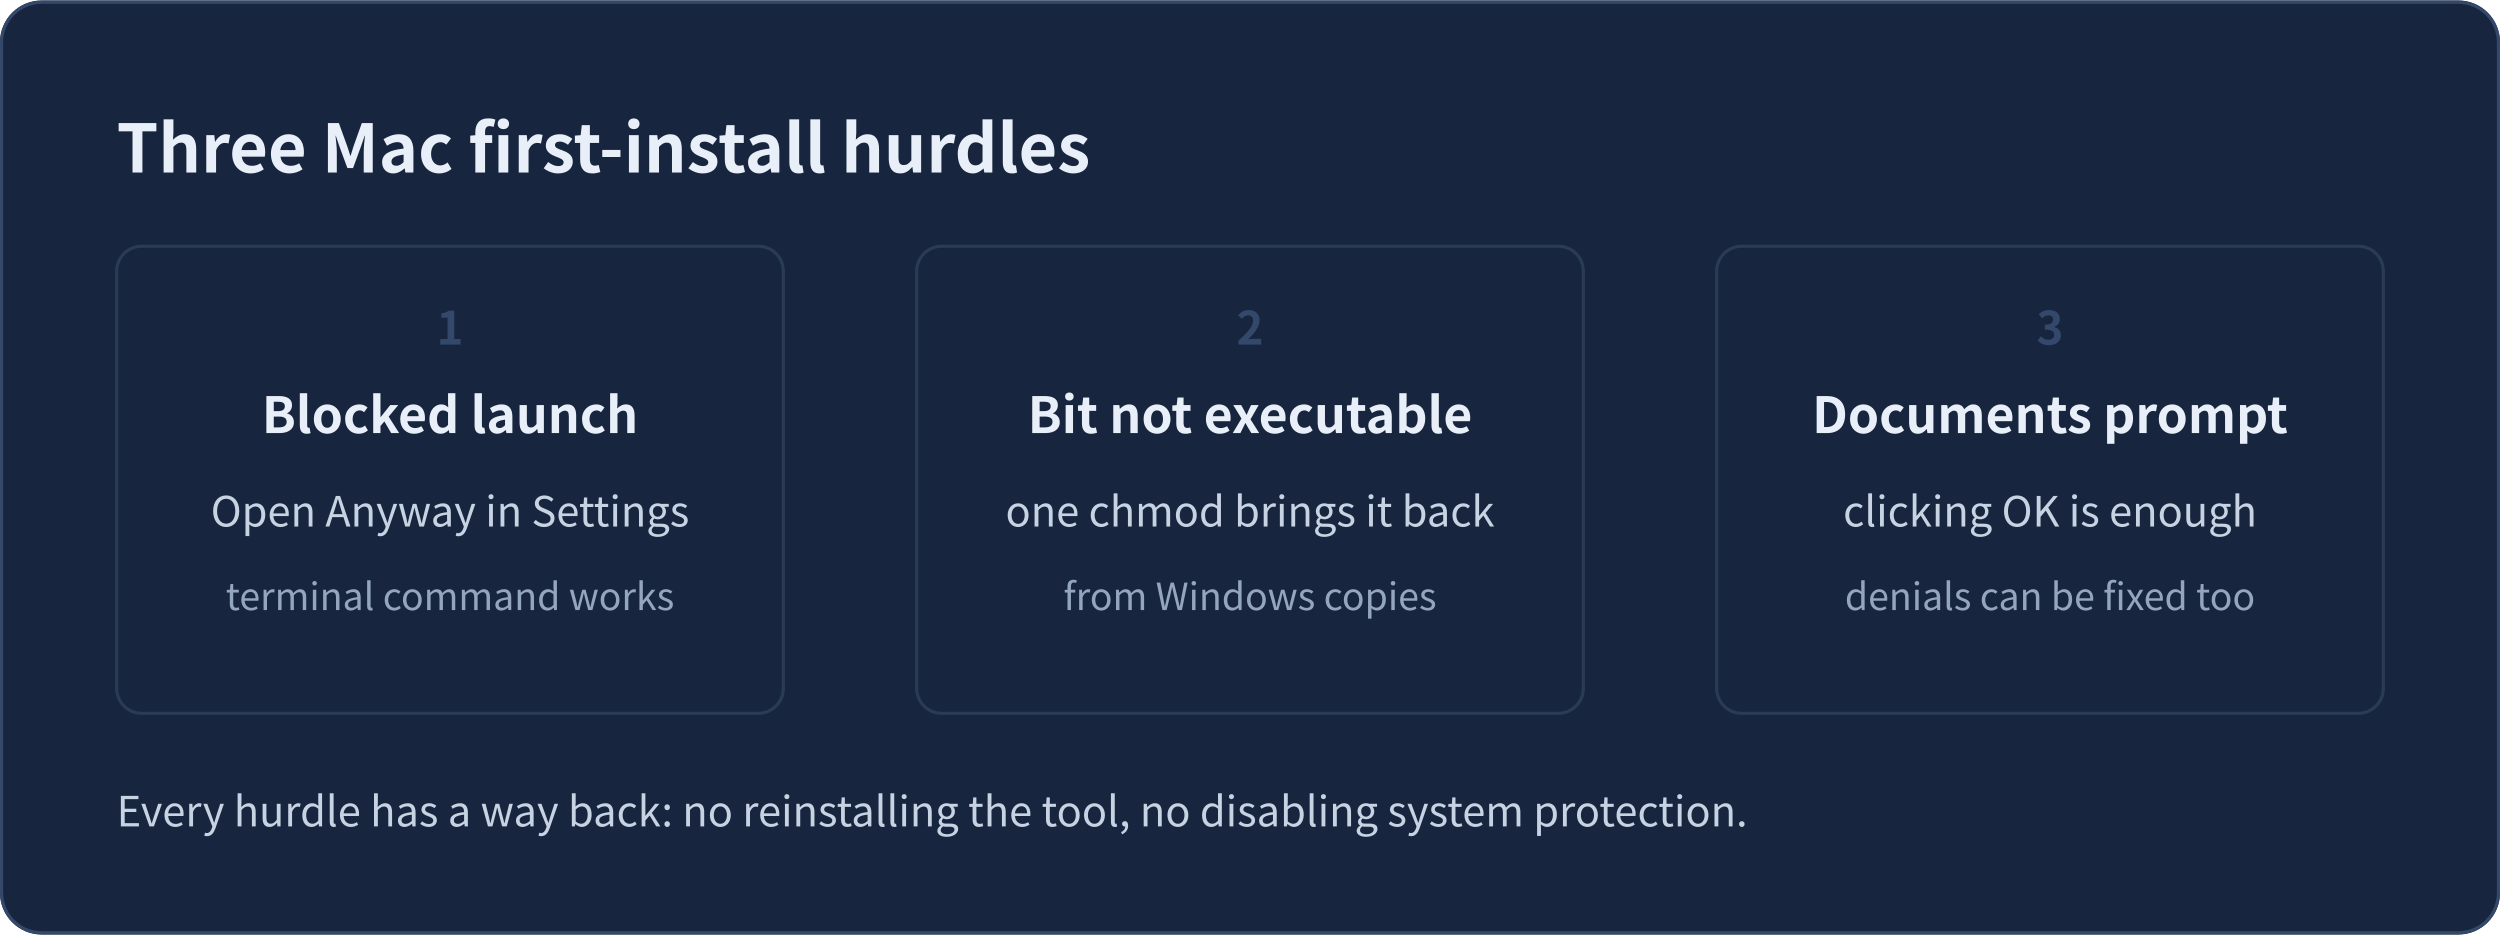
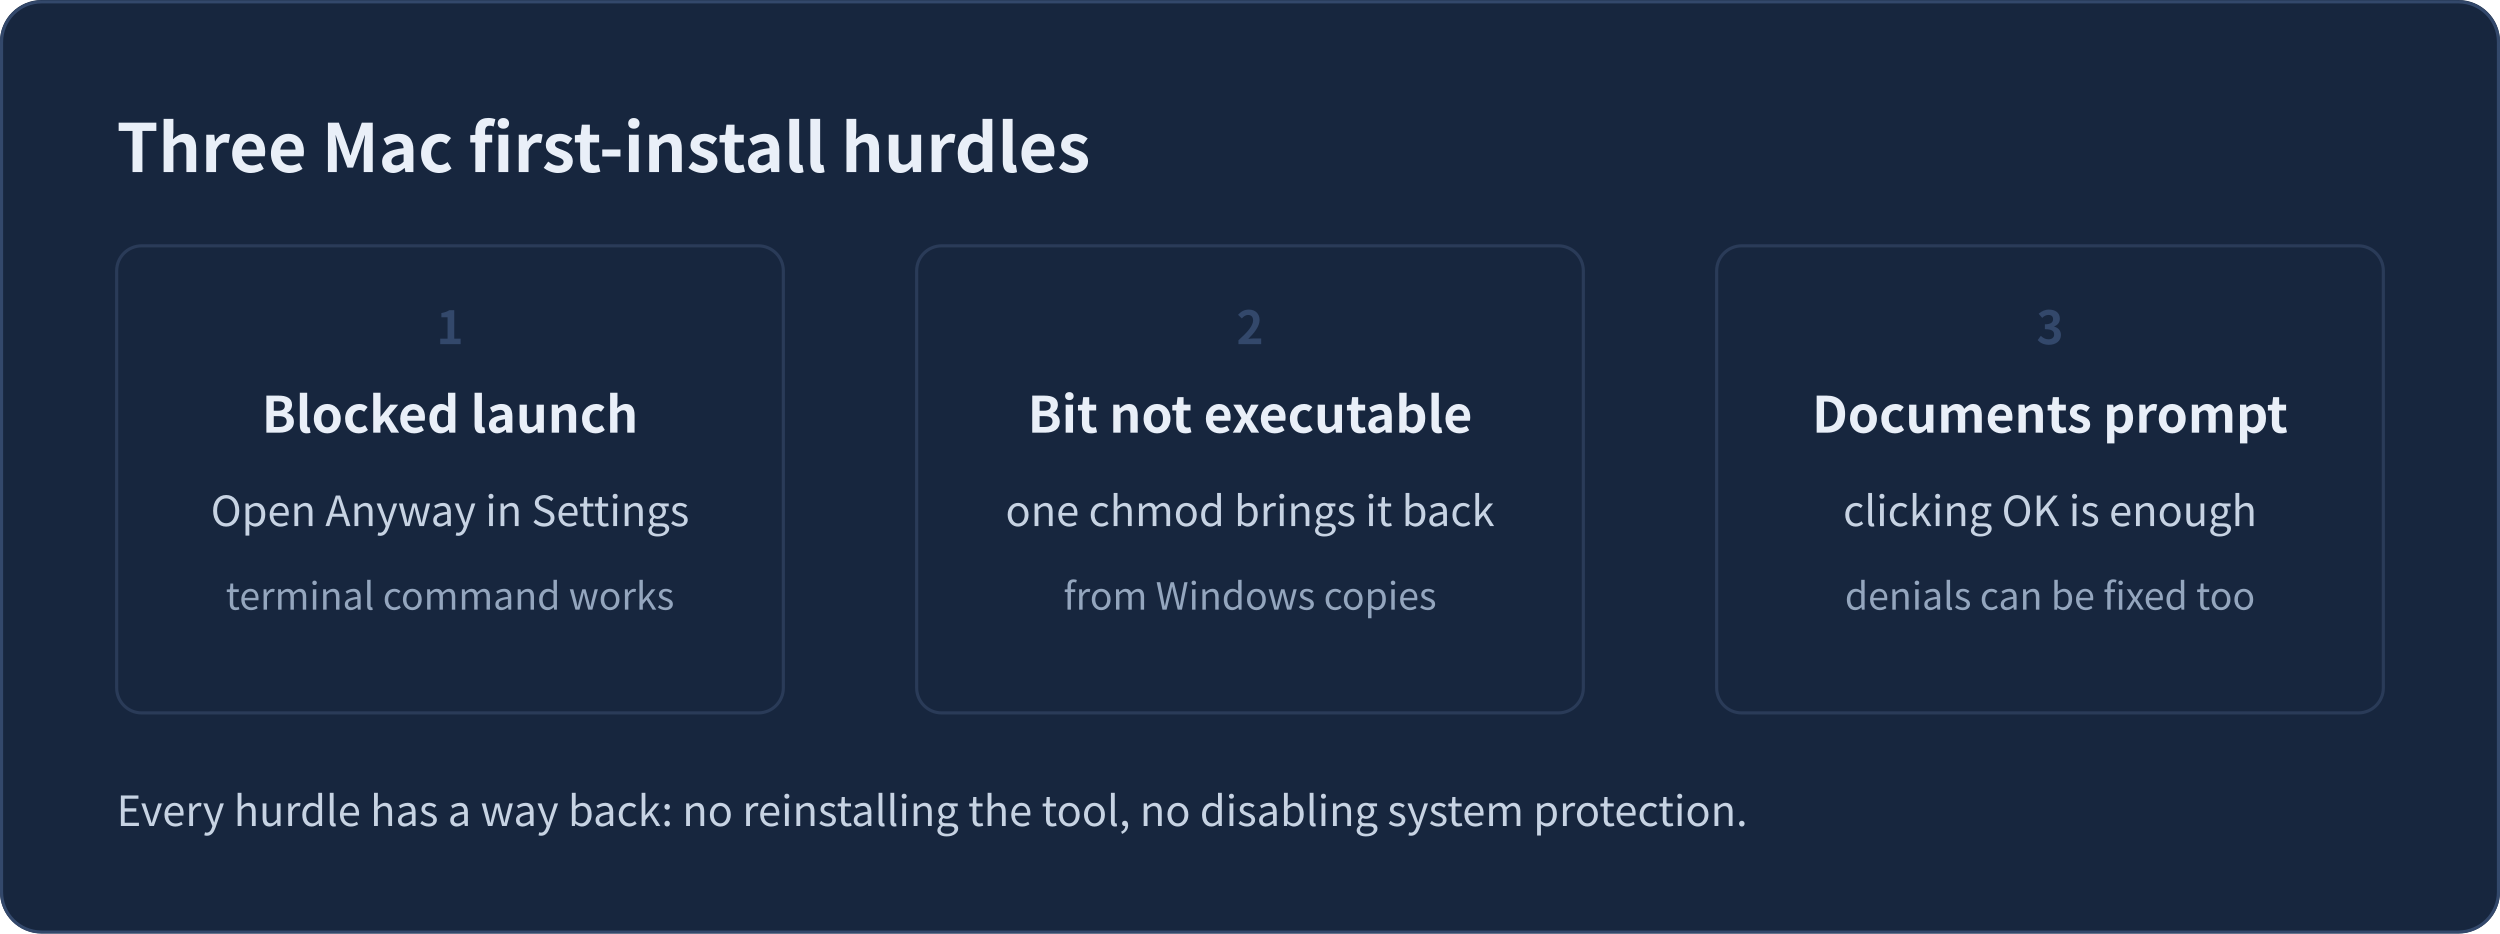
- <svg xmlns="http://www.w3.org/2000/svg" width="1200" height="448.4" viewBox="0 0 1200 448" role="img" aria-labelledby="blockersTitle blockersDesc" font-family="-apple-system, BlinkMacSystemFont, 'Segoe UI', 'PingFang SC', 'Microsoft YaHei', 'Noto Sans CJK SC', sans-serif">
-   <rect width="1200" height="448.4" rx="20" fill="#17263E" />
-   <rect x="0.75" y="0.89" width="1198.5" height="446.63" rx="19.25" fill="none" stroke="#33486B" stroke-width="1.5" />
+ <svg xmlns="http://www.w3.org/2000/svg" width="1200" height="448" viewBox="0 0 1200 448" role="img" aria-labelledby="blockersTitle blockersDesc" font-family="-apple-system, BlinkMacSystemFont, 'Segoe UI', 'PingFang SC', 'Microsoft YaHei', 'Noto Sans CJK SC', sans-serif">
+   <rect width="1200" height="448" rx="20" fill="#17263E" />
+   <rect x="0.75" y="0.89" width="1198.5" height="446.5" rx="19.25" fill="none" stroke="#33486B" stroke-width="1.5" />
  <g id="heading">
    <text x="56" y="82.6" font-size="32" font-weight="700" fill="#E9EFF8">Three Mac first-install hurdles</text>
  </g>
  <g id="boxes" fill="none" stroke="#2A3B58" stroke-width="1.5">
    <rect x="56" y="118" width="320" height="224.2" rx="12" />
    <rect x="440" y="118" width="320" height="224.2" rx="12" />
    <rect x="824" y="118" width="320" height="224.2" rx="12" />
  </g>
  <g id="numbers" font-size="22" font-weight="700" fill="#33486B" text-anchor="middle">
    <text x="216" y="165.2">1</text>
    <text x="600" y="165.2">2</text>
    <text x="984" y="165.2">3</text>
  </g>
  <g id="labels">
    <text x="216" y="207.68" font-size="24" font-weight="700" fill="#E9EFF8" text-anchor="middle">Blocked launch</text>
    <text x="216" y="252.52" font-size="20" fill="#C7D3E3" text-anchor="middle">Open Anyway in Settings</text>
    <text x="216" y="292.64" font-size="18" fill="#94A6BE" text-anchor="middle">terminal command works</text>
    <text x="600" y="207.68" font-size="24" font-weight="700" fill="#E9EFF8" text-anchor="middle">Bit not executable</text>
    <text x="600" y="252.52" font-size="20" fill="#C7D3E3" text-anchor="middle">one chmod brings it back</text>
    <text x="600" y="292.64" font-size="18" fill="#94A6BE" text-anchor="middle">from Windows copies</text>
    <text x="984" y="207.68" font-size="24" font-weight="700" fill="#E9EFF8" text-anchor="middle">Documents prompt</text>
    <text x="984" y="252.52" font-size="20" fill="#C7D3E3" text-anchor="middle">clicking OK is enough</text>
    <text x="984" y="292.64" font-size="18" fill="#94A6BE" text-anchor="middle">denials can be fixed too</text>
  </g>
  <g id="footer">
    <text x="56" y="396.48" font-size="20" fill="#C7D3E3">Every hurdle has a way back: no reinstalling the tool, no disabling system protection.</text>
  </g>
</svg>
